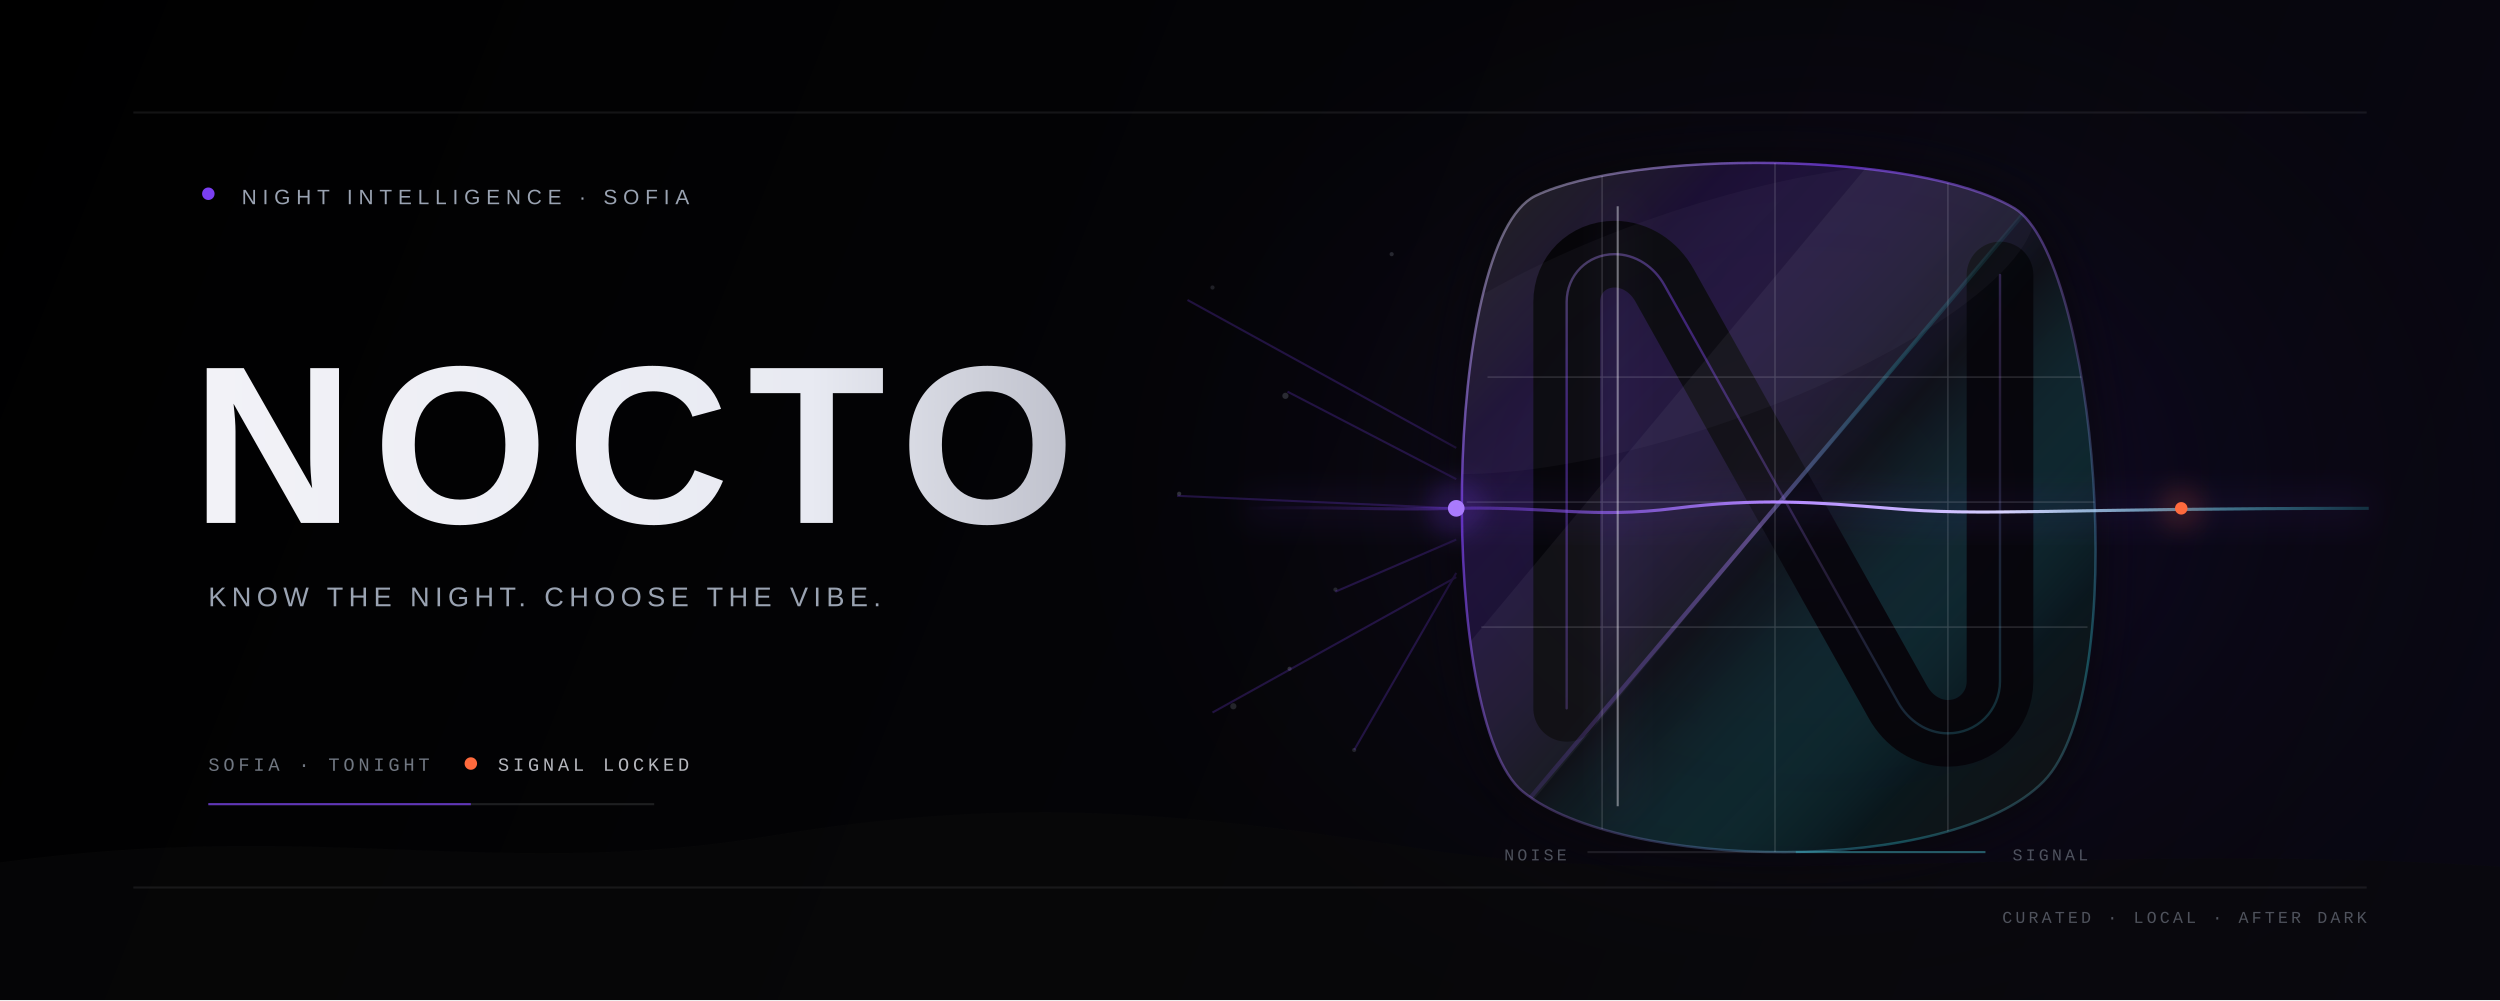
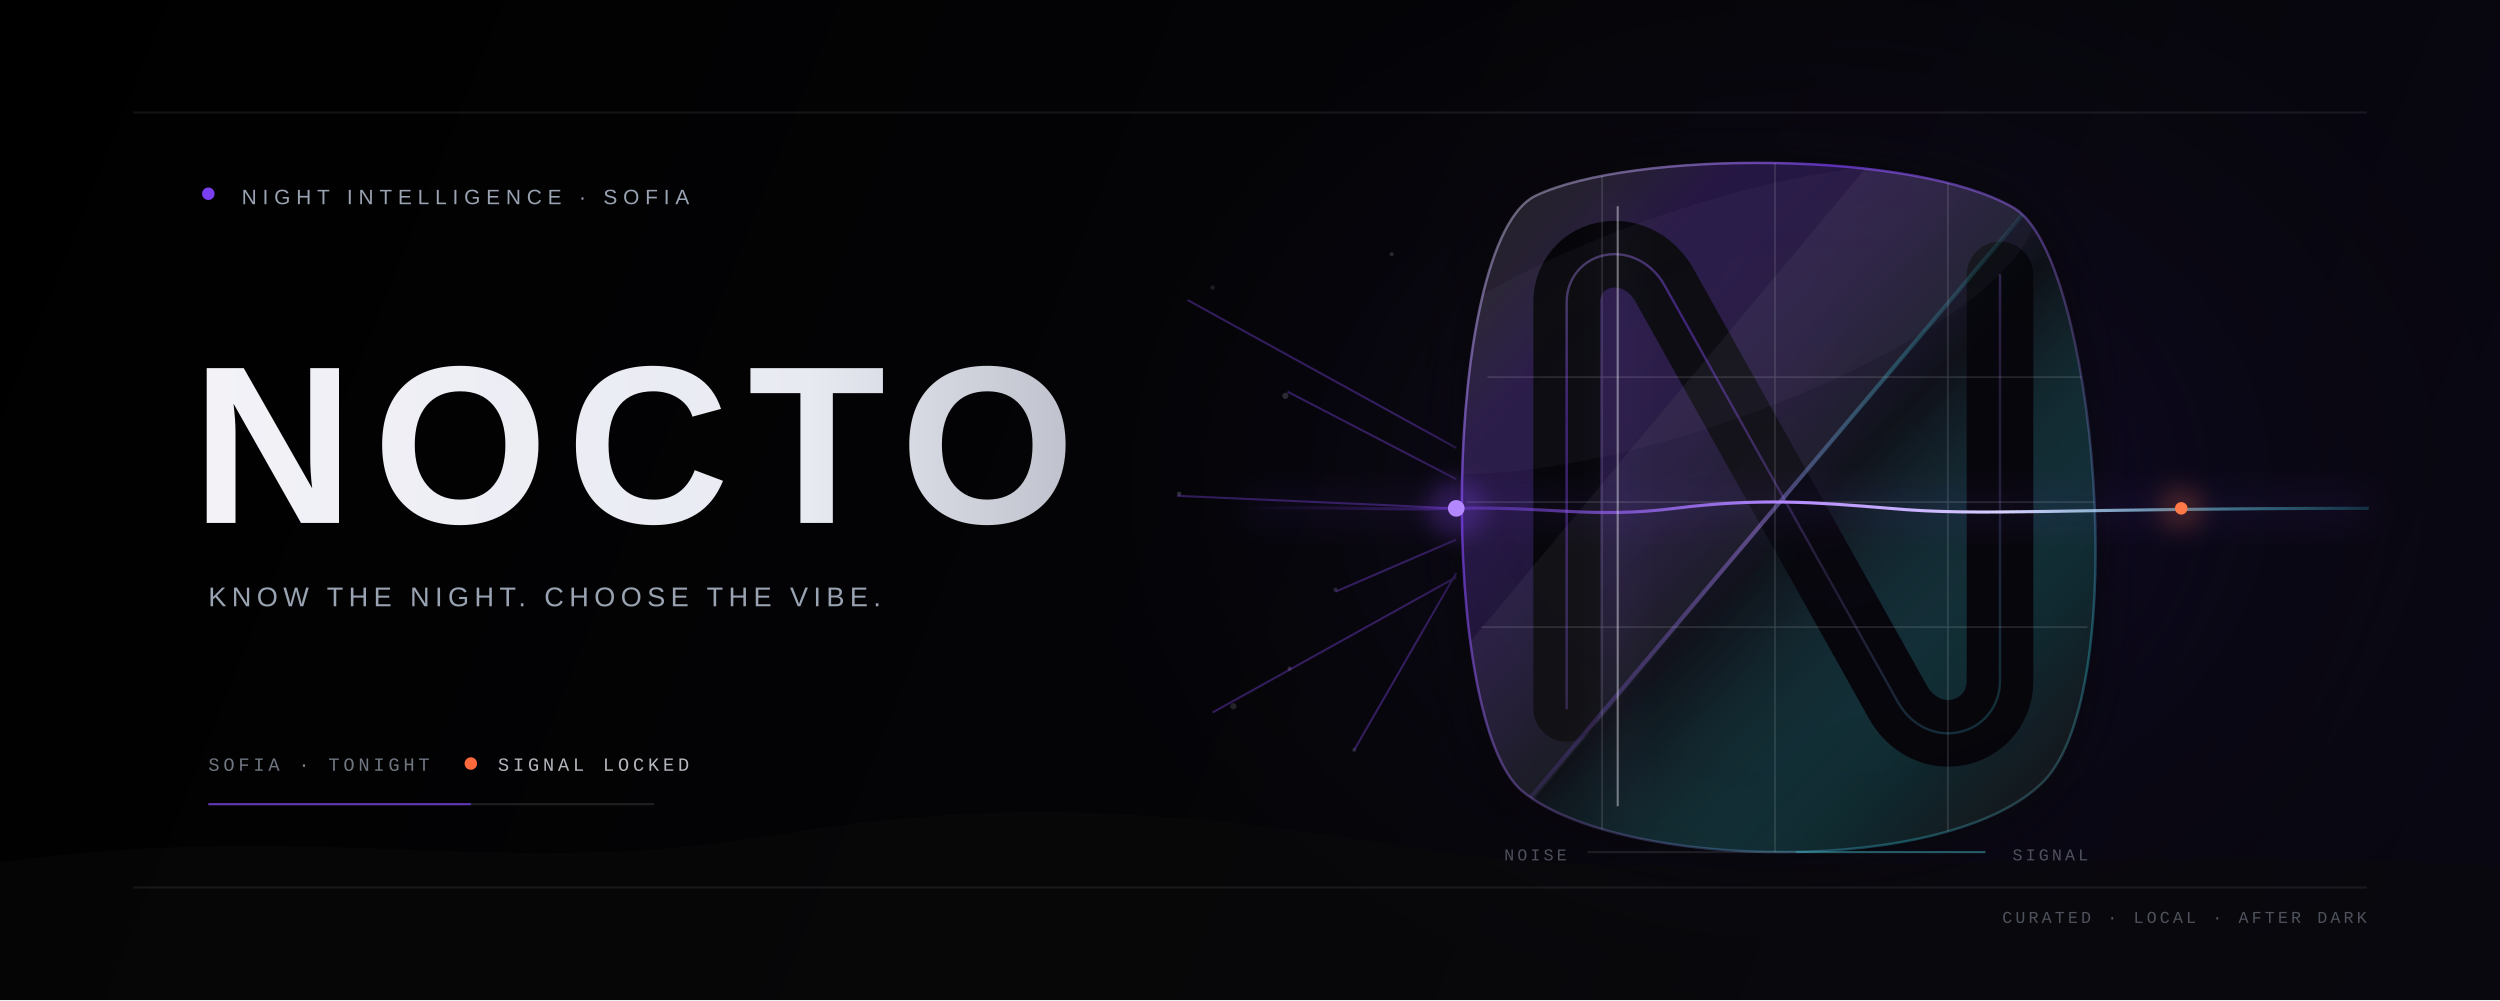
<svg xmlns="http://www.w3.org/2000/svg" xml:lang="en" width="1200" height="480" viewBox="0 0 1200 480" role="img" aria-labelledby="title desc">
  <defs>
    <style>
      @keyframes reveal { from { opacity:0; transform:translateY(5px) } to { opacity:1; transform:translateY(0) } }
      @keyframes breathe { 0%,100% { opacity:.58 } 50% { opacity:.92 } }
      @keyframes lock { 0%,18% { transform:translateX(-128px); opacity:0 } 28% { opacity:.85 } 72% { opacity:.85 } 82%,100% { transform:translateX(248px); opacity:0 } }
      @keyframes hot { 0%,100% { opacity:.62 } 50% { opacity:1 } }
      .sans { font-family:-apple-system,BlinkMacSystemFont,"SF Pro Display","Helvetica Neue",Arial,sans-serif }
      .mono { font-family:"SFMono-Regular",Menlo,Monaco,Consolas,"Liberation Mono",monospace }
      .r1 { animation:reveal .8s cubic-bezier(.2,.8,.2,1) both }
      .r2 { animation:reveal .8s .12s cubic-bezier(.2,.8,.2,1) both }
      .r3 { animation:reveal .8s .24s cubic-bezier(.2,.8,.2,1) both }
      .breathe { animation:breathe 5.5s ease-in-out infinite }
      .lock { animation:lock 6.8s ease-in-out infinite }
      .hot { animation:hot 3.4s ease-in-out infinite }
      @media (prefers-reduced-motion: reduce) { .r1,.r2,.r3,.breathe,.lock,.hot { animation:none } .lock { opacity:.45 } }
    </style>
    <linearGradient id="bg" x1="0" y1="0" x2="1200" y2="480" gradientUnits="userSpaceOnUse">
      <stop stop-color="#000000" />
      <stop offset=".58" stop-color="#050508" />
      <stop offset="1" stop-color="#090713" />
    </linearGradient>
    <radialGradient id="violetField" cx="0" cy="0" r="1" gradientUnits="userSpaceOnUse" gradientTransform="translate(872 234) rotate(90) scale(304 390)">
      <stop stop-color="#7B3FF2" stop-opacity=".18" />
      <stop offset=".5" stop-color="#351878" stop-opacity=".08" />
      <stop offset="1" stop-color="#050508" stop-opacity="0" />
    </radialGradient>
    <linearGradient id="wordmark" x1="98" y1="0" x2="514" y2="0" gradientUnits="userSpaceOnUse">
      <stop stop-color="#F2F2F7" />
      <stop offset=".7" stop-color="#E8EAF2" />
      <stop offset="1" stop-color="#BFC1CC" />
    </linearGradient>
    <linearGradient id="lensBody" x1="700" y1="105" x2="1004" y2="394" gradientUnits="userSpaceOnUse">
      <stop stop-color="#E8EAF2" stop-opacity=".12" />
-       <stop offset=".18" stop-color="#7B3FF2" stop-opacity=".18" />
+       <stop offset=".18" stop-color="#874CF7" stop-opacity=".24" />
      <stop offset=".52" stop-color="#171A23" stop-opacity=".5" />
-       <stop offset=".82" stop-color="#32D5E6" stop-opacity=".08" />
+       <stop offset=".82" stop-color="#40DDEA" stop-opacity=".15" />
      <stop offset="1" stop-color="#E8EAF2" stop-opacity=".04" />
    </linearGradient>
    <linearGradient id="lensEdge" x1="706" y1="90" x2="1016" y2="410" gradientUnits="userSpaceOnUse">
      <stop stop-color="#E8EAF2" stop-opacity=".38" />
      <stop offset=".25" stop-color="#7B3FF2" stop-opacity=".7" />
      <stop offset=".57" stop-color="#B388FF" stop-opacity=".25" />
      <stop offset=".83" stop-color="#32D5E6" stop-opacity=".32" />
      <stop offset="1" stop-color="#E8EAF2" stop-opacity=".08" />
    </linearGradient>
    <linearGradient id="signal" x1="598" y1="0" x2="1134" y2="0" gradientUnits="userSpaceOnUse">
      <stop stop-color="#7B3FF2" stop-opacity="0" />
      <stop offset=".18" stop-color="#7B3FF2" stop-opacity=".35" />
      <stop offset=".48" stop-color="#B388FF" />
      <stop offset=".68" stop-color="#D8D2FF" />
      <stop offset="1" stop-color="#32D5E6" stop-opacity=".2" />
    </linearGradient>
    <linearGradient id="refraction" x1="700" y1="0" x2="1000" y2="0" gradientUnits="userSpaceOnUse">
      <stop stop-color="#7B3FF2" stop-opacity=".1" />
      <stop offset=".48" stop-color="#B388FF" stop-opacity=".65" />
-       <stop offset=".7" stop-color="#32D5E6" stop-opacity=".32" />
+       <stop offset=".7" stop-color="#46DCEB" stop-opacity=".40" />
      <stop offset="1" stop-color="#32D5E6" stop-opacity="0" />
    </linearGradient>
    <filter id="softViolet" x="-60%" y="-300%" width="220%" height="700%" color-interpolation-filters="sRGB">
      <feGaussianBlur stdDeviation="8" />
    </filter>
    <filter id="edgeGlow" x="-30%" y="-30%" width="160%" height="160%" color-interpolation-filters="sRGB">
      <feGaussianBlur stdDeviation="13" result="blur" />
      <feMerge>
        <feMergeNode in="blur" />
        <feMergeNode in="SourceGraphic" />
      </feMerge>
    </filter>
    <filter id="dotGlow" x="-500%" y="-500%" width="1000%" height="1000%" color-interpolation-filters="sRGB">
      <feGaussianBlur stdDeviation="5" />
    </filter>
    <clipPath id="lensClip">
      <path d="M737 94C783 72 920 72 967 100C1006 124 1024 331 981 375C936 421 778 418 731 380C690 347 692 116 737 94Z" />
    </clipPath>
    <mask id="nCut">
      <rect width="1200" height="480" fill="white" />
      <path d="M752 340V145C752 132 762 122 775 122C785 122 794 128 799 137L911 337C916 346 925 352 935 352C949 352 960 341 960 327V132" stroke="black" stroke-width="32" stroke-linecap="round" fill="none" />
    </mask>
  </defs>
  <rect width="1200" height="480" fill="url(#bg)" />
  <rect width="1200" height="480" fill="url(#violetField)" />
  <path d="M0 414C153 393 241 423 371 401C492 381 575 391 686 408C820 428 1003 403 1200 416V480H0Z" fill="#0A0A0A" opacity=".5" />
  <line x1="64" y1="54" x2="1136" y2="54" stroke="#E8EAF2" stroke-opacity=".08" />
  <line x1="64" y1="426" x2="1136" y2="426" stroke="#E8EAF2" stroke-opacity=".08" />
  <g class="sans">
    <g class="r1">
      <circle cx="100" cy="93" r="3" fill="#7B3FF2" />
      <text x="116" y="98" font-size="10" font-weight="500" letter-spacing="2.8" fill="#9AA3B2">NIGHT INTELLIGENCE · SOFIA</text>
    </g>
    <text x="92" y="251" class="r2" font-size="108" font-weight="560" letter-spacing="9" fill="url(#wordmark)">NOCTO</text>
    <text x="100" y="291" class="r3" font-size="13" font-weight="430" letter-spacing="2.6" fill="#9AA3B2">KNOW THE NIGHT. CHOOSE THE VIBE.</text>
  </g>
  <g class="mono r3">
    <text x="100" y="370" font-size="9" letter-spacing="1.8" fill="#9AA3B2" opacity=".72">SOFIA · TONIGHT</text>
    <circle cx="226" cy="366.5" r="3" fill="#FF6A3D" class="hot" />
    <text x="239" y="370" font-size="9" letter-spacing="1.8" fill="#E8EAF2" opacity=".78">SIGNAL LOCKED</text>
    <path d="M100 386H314" stroke="#E8EAF2" stroke-opacity=".12" />
    <path d="M100 386H226" stroke="#7B3FF2" stroke-opacity=".72" />
  </g>
  <g fill="#9AA3B2">
    <circle cx="582" cy="138" r="1" opacity=".18" />
    <circle cx="617" cy="190" r="1.5" opacity=".24" />
    <circle cx="566" cy="237" r="1" opacity=".28" />
    <circle cx="641" cy="283" r="1" opacity=".2" />
    <circle cx="592" cy="339" r="1.5" opacity=".2" />
    <circle cx="668" cy="122" r="1" opacity=".22" />
    <circle cx="650" cy="360" r="1" opacity=".18" />
    <circle cx="619" cy="321" r="1" opacity=".26" />
  </g>
-   <g stroke="#7B3FF2" stroke-width="1" opacity=".24">
+   <g stroke="#884AF8" stroke-width="1" opacity=".34">
    <path d="M570 144L699 215" />
    <path d="M582 342L699 277" />
    <path d="M618 188L699 230" />
    <path d="M565 238L699 244" />
    <path d="M641 284L699 259" />
    <path d="M650 360L699 275" />
  </g>
  <path d="M737 94C783 72 920 72 967 100C1006 124 1024 331 981 375C936 421 778 418 731 380C690 347 692 116 737 94Z" fill="#050508" opacity=".8" filter="url(#edgeGlow)" />
  <path d="M737 94C783 72 920 72 967 100C1006 124 1024 331 981 375C936 421 778 418 731 380C690 347 692 116 737 94Z" fill="url(#lensBody)" stroke="url(#lensEdge)" stroke-width="1.2" mask="url(#nCut)" />
  <g clip-path="url(#lensClip)">
    <ellipse cx="813" cy="153" rx="172" ry="52" fill="#E8EAF2" opacity=".035" transform="rotate(-19 813 153)" />
    <path d="M685 389L948 74" stroke="#E8EAF2" stroke-opacity=".055" stroke-width="72" />
    <path d="M715 406L992 78" stroke="url(#refraction)" stroke-width="2" opacity=".65" />
    <path d="M721 411L999 82" stroke="#32D5E6" stroke-width="10" opacity=".025" filter="url(#softViolet)" />
    <g opacity=".18">
      <path d="M714 181H1000M704 241H1010M711 301H1002" stroke="#E8EAF2" stroke-width=".6" />
      <path d="M769 83V410M852 78V420M935 86V407" stroke="#E8EAF2" stroke-width=".6" />
    </g>
  </g>
  <path d="M752 340V145C752 132 762 122 775 122C785 122 794 128 799 137L911 337C916 346 925 352 935 352C949 352 960 341 960 327V132" stroke="url(#lensEdge)" stroke-width="1.15" stroke-linecap="round" fill="none" opacity=".66" />
  <path d="M598 244C639 243 663 245 699 244C744 243 764 249 804 244C844 239 871 241 907 244C951 248 986 244 1137 244" stroke="#7B3FF2" stroke-width="13" opacity=".08" filter="url(#softViolet)" fill="none" />
  <path d="M598 244C639 243 663 245 699 244C744 243 764 249 804 244C844 239 871 241 907 244C951 248 986 244 1137 244" stroke="url(#signal)" stroke-width="1.5" fill="none" class="breathe" />
-   <circle cx="699" cy="244" r="4" fill="#B388FF" />
-   <circle cx="699" cy="244" r="14" fill="#7B3FF2" opacity=".18" filter="url(#dotGlow)" />
-   <circle cx="1047" cy="244" r="3" fill="#FF6A3D" class="hot" />
-   <circle cx="1047" cy="244" r="11" fill="#FF6A3D" opacity=".14" filter="url(#dotGlow)" />
+   <circle cx="699" cy="244" r="4" fill="#C09AFF" />
+   <circle cx="699" cy="244" r="14" fill="#884AF8" opacity=".24" filter="url(#dotGlow)" />
+   <circle cx="1047" cy="244" r="3" fill="#FF7948" class="hot" />
+   <circle cx="1047" cy="244" r="11" fill="#FF7948" opacity=".19" filter="url(#dotGlow)" />
+   <g clip-path="url(#lensClip)">
+     <g class="lock">
+       <rect x="776" y="99" width="1" height="288" fill="#E8EAF2" opacity=".45" />
+     </g>
+   </g>
  <g class="lock">
-     <rect x="776" y="99" width="1" height="288" fill="#E8EAF2" opacity=".45" />
    <rect x="769" y="99" width="15" height="288" fill="#B388FF" opacity=".035" filter="url(#softViolet)" />
  </g>
  <g class="mono" font-size="8" letter-spacing="1.5" fill="#9AA3B2" opacity=".48">
    <text x="722" y="413">NOISE</text>
    <text x="966" y="413">SIGNAL</text>
    <text x="1136" y="443" text-anchor="end">CURATED · LOCAL · AFTER DARK</text>
  </g>
  <path d="M762 409H953" stroke="#E8EAF2" stroke-opacity=".1" />
  <path d="M862 409H953" stroke="#32D5E6" stroke-opacity=".34" />
</svg>
